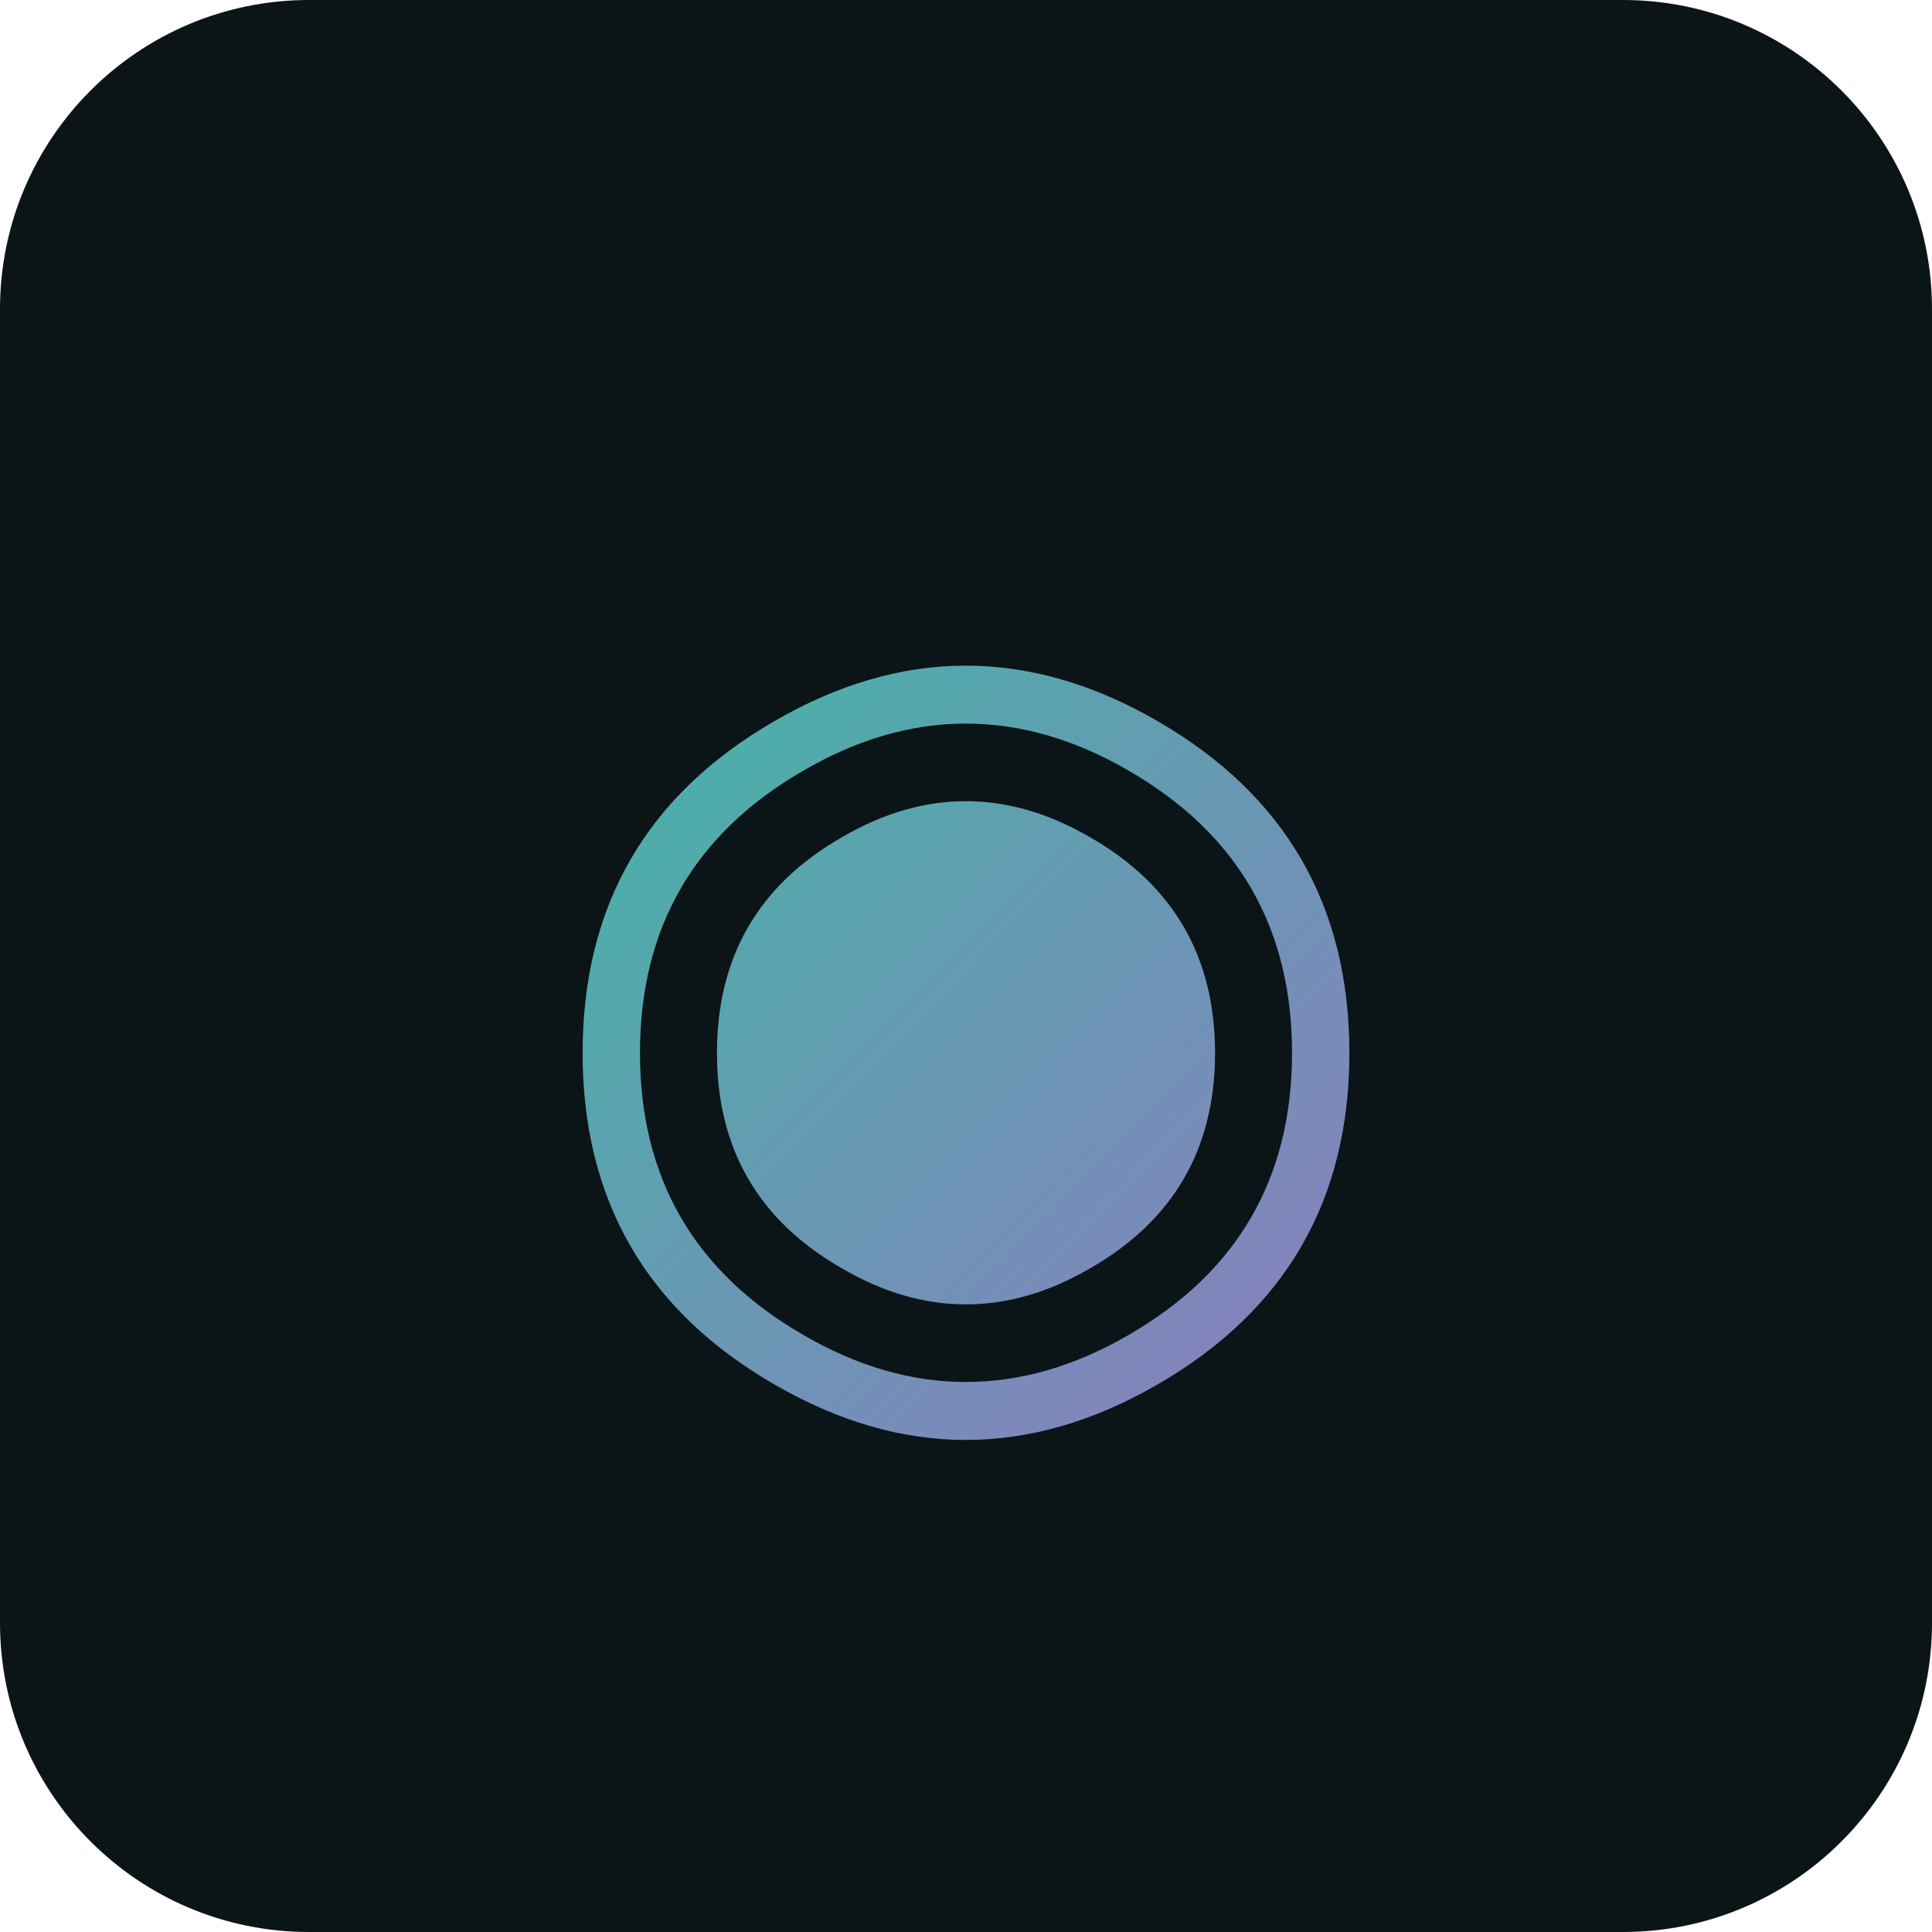
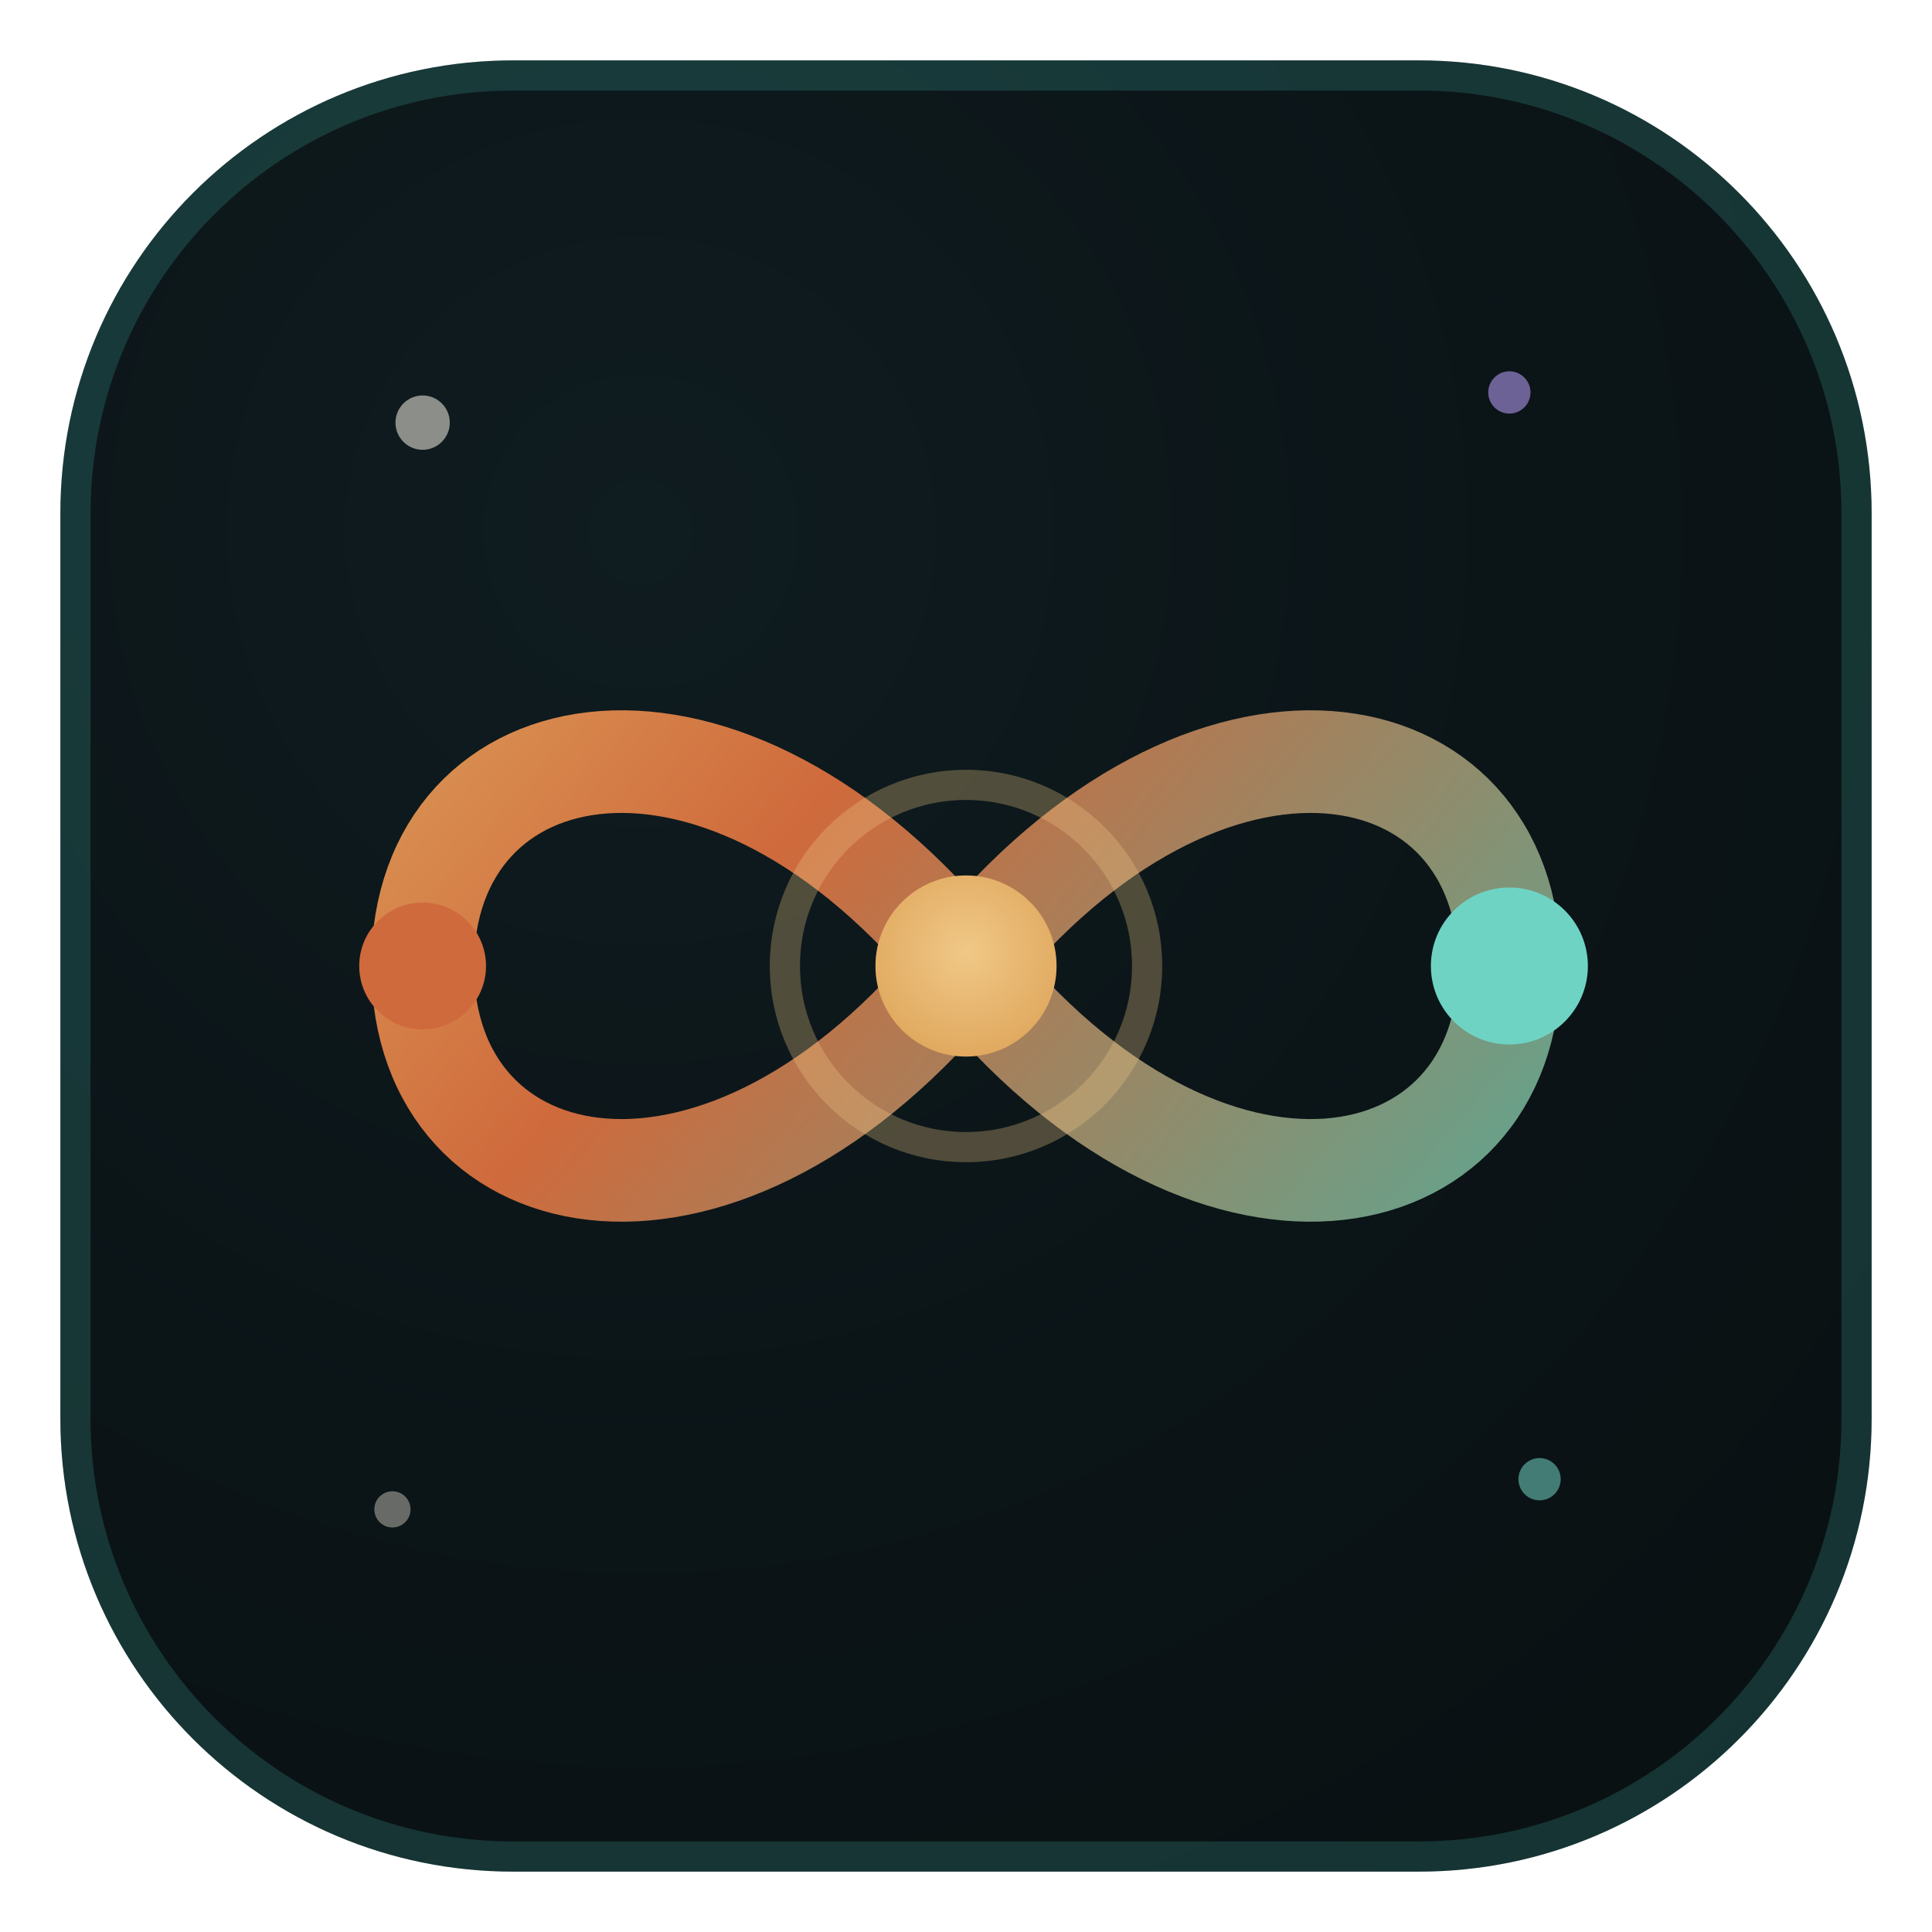
- <svg xmlns="http://www.w3.org/2000/svg" viewBox="0 0 100 100" width="512" height="512" role="img" aria-label="Daímon">
+ <svg xmlns="http://www.w3.org/2000/svg" viewBox="0 0 64 64" width="64" height="64" role="img" aria-label="Steven Vallejo">
  <defs>
-     <linearGradient id="g" x1="0%" y1="0%" x2="100%" y2="100%">
-       <stop offset="0%" stop-color="#43b5a6" />
-       <stop offset="100%" stop-color="#8d7cc0" />
+     <linearGradient id="sv-sig" x1="12" y1="16" x2="52" y2="50" gradientUnits="userSpaceOnUse">
+       <stop offset="0" stop-color="#e0a85e" />
+       <stop offset="0.35" stop-color="#cf6a3c" />
+       <stop offset="1" stop-color="#43b5a6" />
    </linearGradient>
+     <radialGradient id="sv-cosmos" cx="0.32" cy="0.26" r="0.95">
+       <stop offset="0" stop-color="#0f1c20" />
+       <stop offset="0.55" stop-color="#0b1417" />
+       <stop offset="1" stop-color="#091012" />
+     </radialGradient>
+     <radialGradient id="sv-core" cx="0.5" cy="0.42" r="0.6">
+       <stop offset="0" stop-color="#f0c887" />
+       <stop offset="1" stop-color="#e0a85e" />
+     </radialGradient>
  </defs>
-   <rect width="100" height="100" rx="16" fill="#0b1417" />
-   <text x="50" y="50" dominant-baseline="central" text-anchor="middle" font-size="52" font-family="system-ui, -apple-system, sans-serif" font-weight="700" fill="url(#g)">◉</text>
+   <rect x="2" y="2" width="60" height="60" rx="15" fill="url(#sv-cosmos)" />
+   <rect x="2.5" y="2.5" width="59" height="59" rx="14.5" fill="none" stroke="#43b5a6" stroke-opacity="0.22" stroke-width="1" />
+   <circle cx="14" cy="14" r="0.9" fill="#f3ece0" fill-opacity="0.55" />
+   <circle cx="50" cy="13" r="0.7" fill="#8d7cc0" fill-opacity="0.75" />
+   <circle cx="51" cy="49" r="0.7" fill="#6fd3c4" fill-opacity="0.55" />
+   <circle cx="13" cy="50" r="0.6" fill="#f3ece0" fill-opacity="0.40" />
+   <path d="M32 32            C 24 22, 14 24, 14 32            C 14 40, 24 42, 32 32            C 40 22, 50 24, 50 32            C 50 40, 40 42, 32 32 Z" fill="none" stroke="url(#sv-sig)" stroke-width="3.4" stroke-linecap="round" stroke-linejoin="round" />
+   <circle cx="50" cy="32" r="2.6" fill="#6fd3c4" />
+   <circle cx="14" cy="32" r="2.1" fill="#cf6a3c" />
+   <circle cx="32" cy="32" r="3" fill="url(#sv-core)" />
+   <circle cx="32" cy="32" r="6" fill="none" stroke="#f0c887" stroke-opacity="0.30" stroke-width="1" />
</svg>
